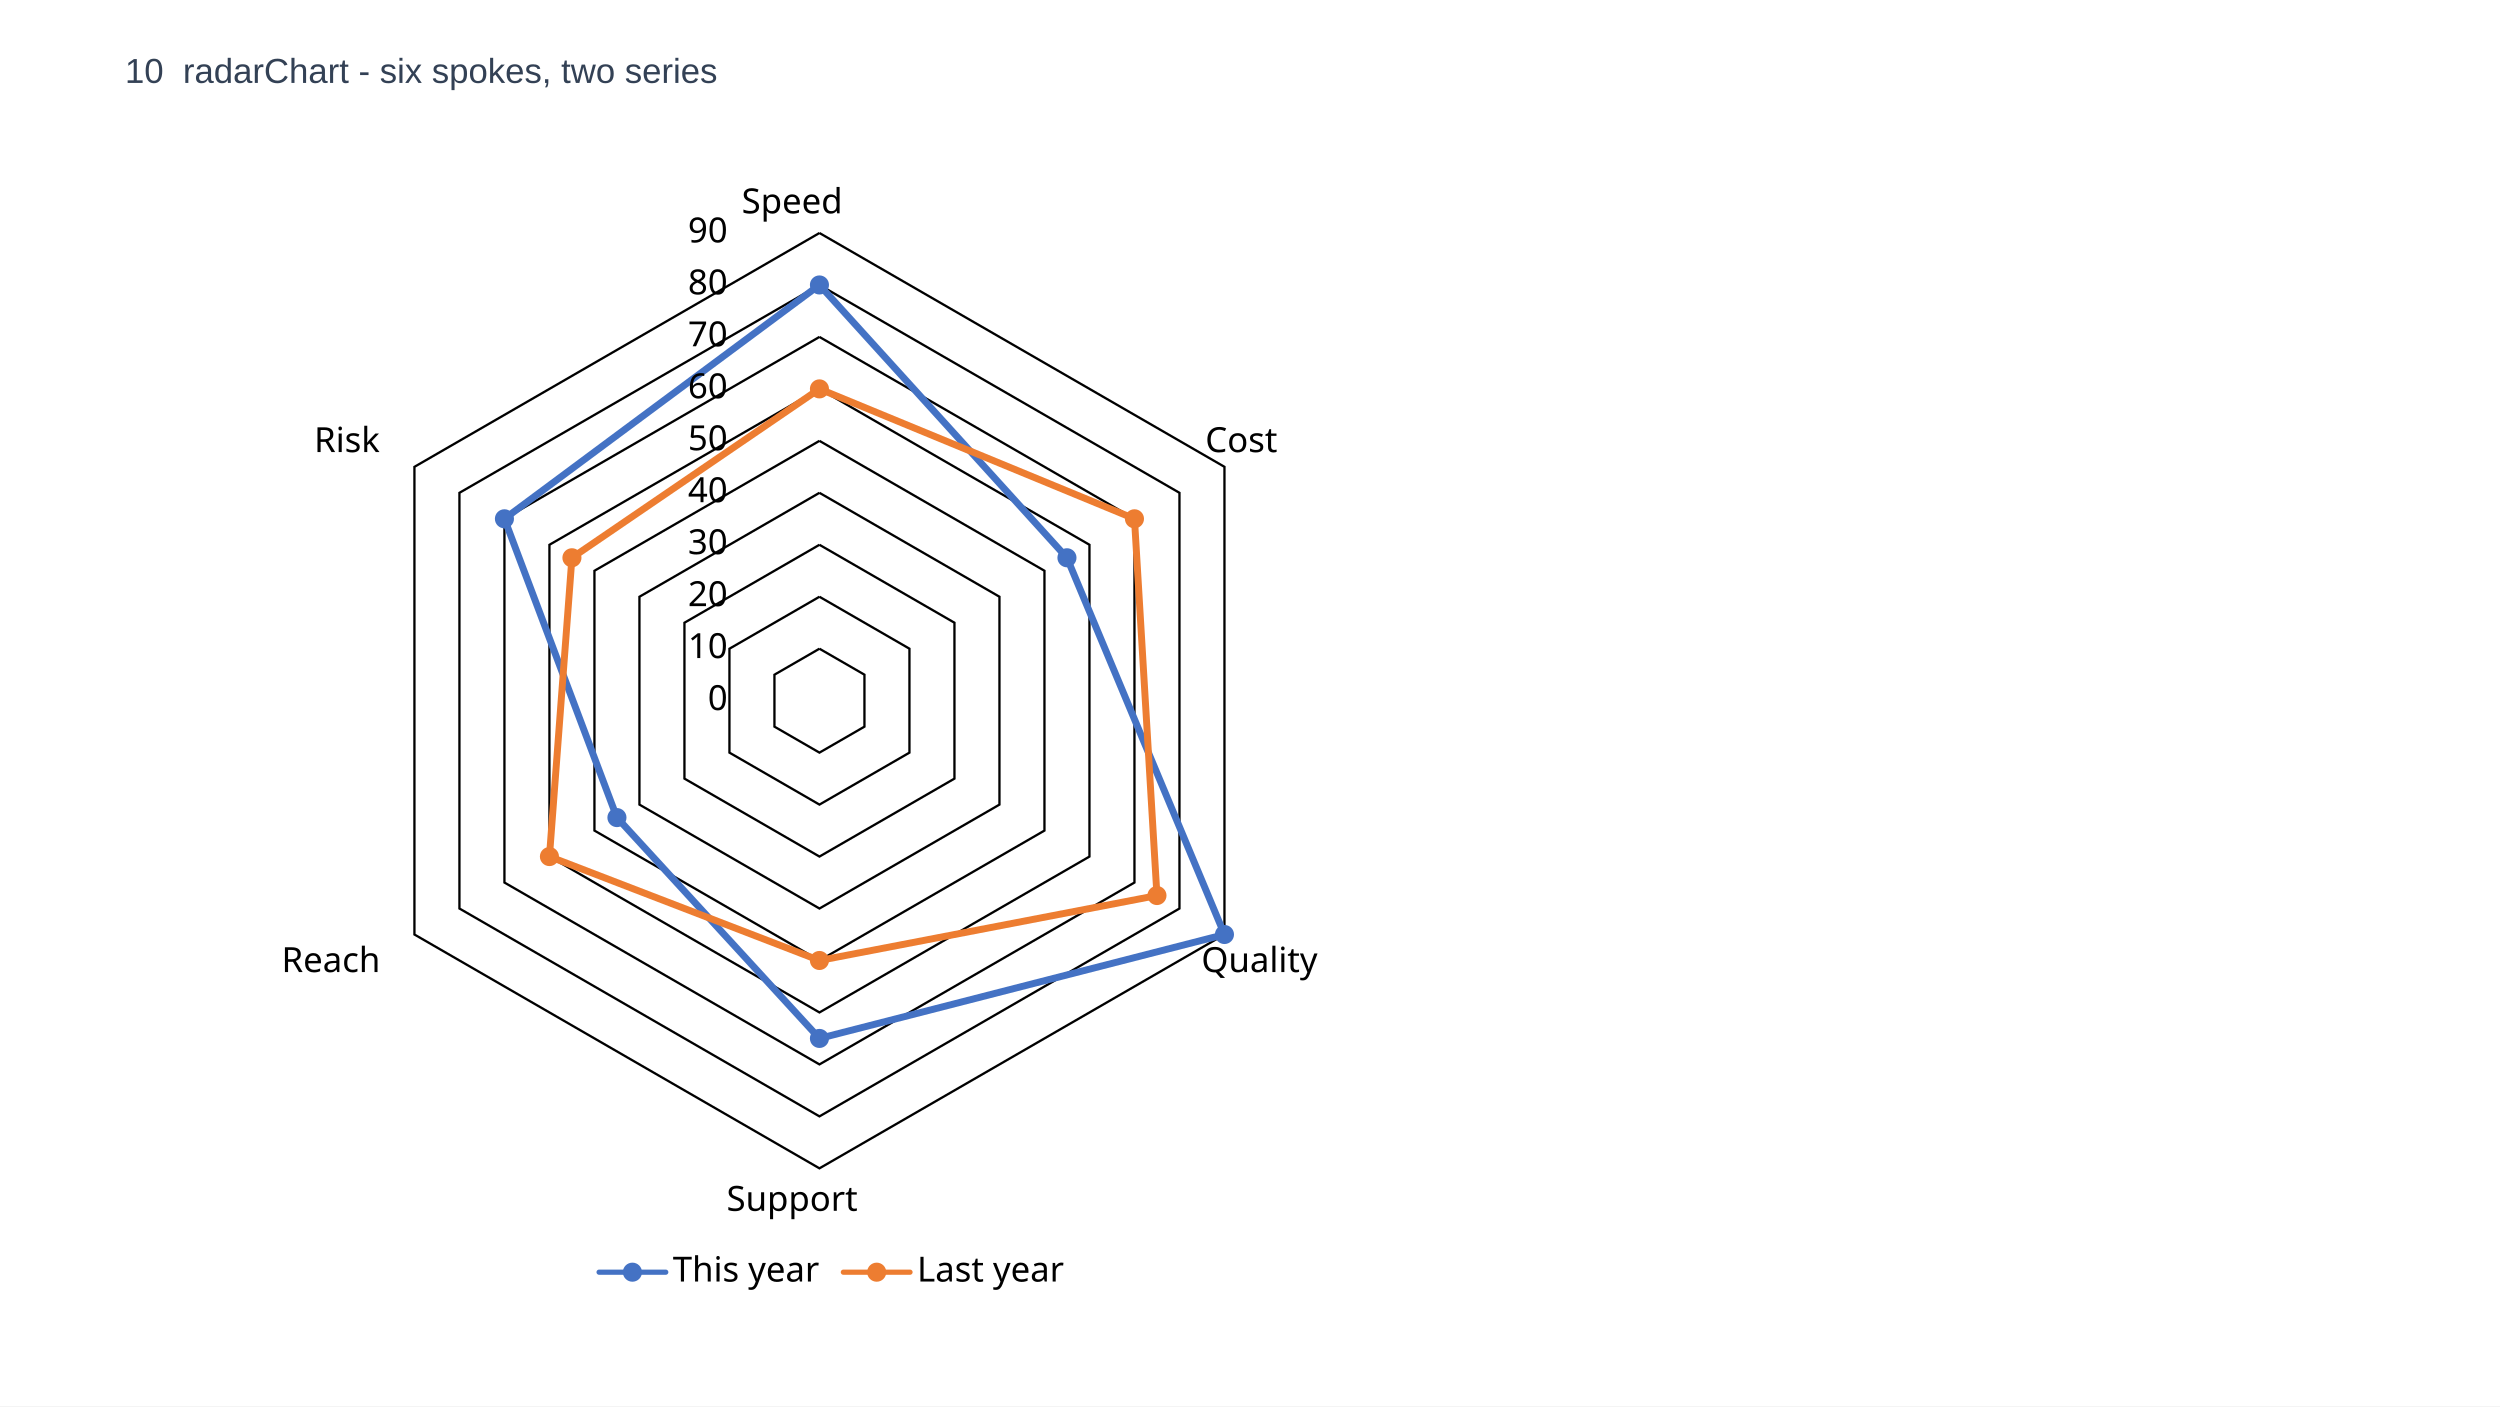
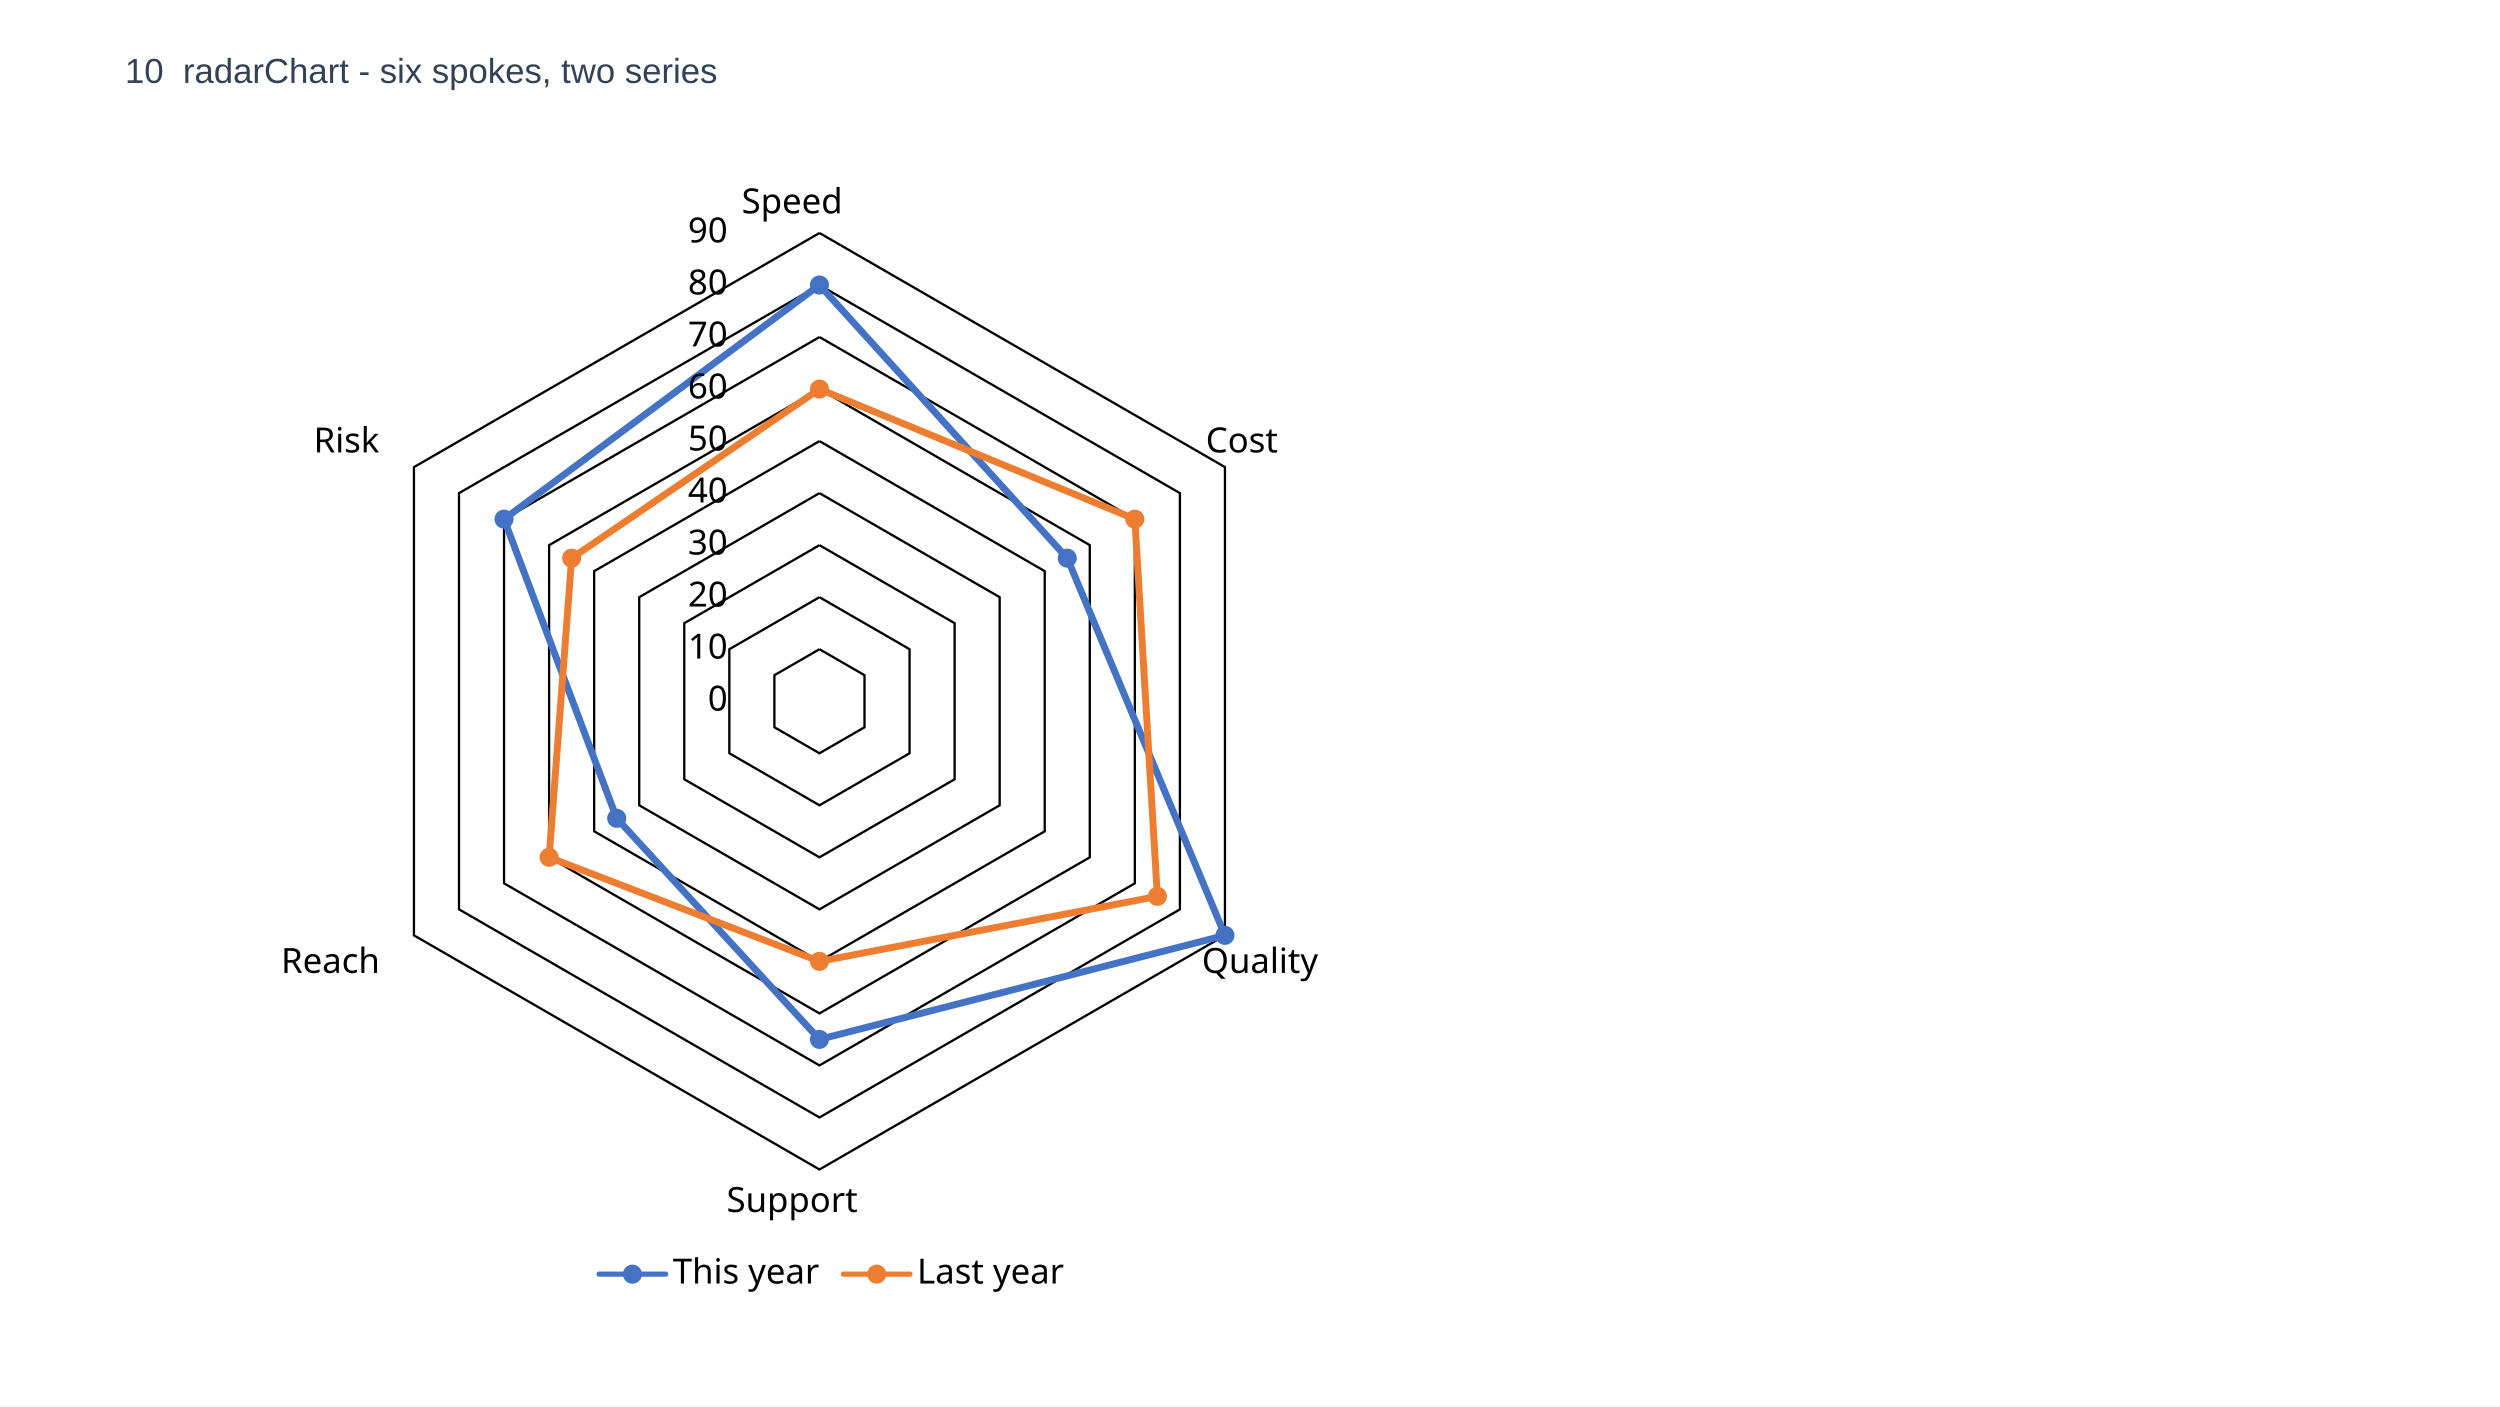
<svg xmlns="http://www.w3.org/2000/svg" viewBox="0 0 960 540" width="960" height="540">
  <rect width="960" height="540" fill="#ffffff" />
  <g role="img" aria-label="Caption" data-pptx-id="265.19" data-pptx-path="0" transform="translate(48, 18.667)">
    <rect fill="none" stroke="none" width="864" height="29.333" />
    <text x="0" y="13.174" xml:space="preserve">
      <tspan x="0" dy="0" text-anchor="start" font-size="13.333" font-family="Arial, Arimo, sans-serif" fill="#334155">10  radarChart - six spokes, two series</tspan>
    </text>
  </g>
  <g role="img" aria-label="radarChart" data-pptx-id="265.109" data-pptx-path="1" transform="translate(48, 61.333) scale(1, 1) translate(0, 0)">
-     <g transform="translate(249.386, 187.77)">
-       <path fill="none" stroke-width="0.667" stroke="#000000" d="M 12.96 0 L 25.921 7.483 L 25.921 22.448 L 12.96 29.931 L 0 22.448 L 0 7.483 L 12.96 0" transform="scale(1.333333, 1.333333)" />
-     </g>
-     <g transform="translate(232.105, 167.816)">
-       <path fill="none" stroke-width="0.667" stroke="#000000" d="M 25.921 0 L 51.842 14.966 L 51.842 44.896 L 25.921 59.862 L 0 44.896 L 0 14.966 L 25.921 0" transform="scale(1.333333, 1.333333)" />
-     </g>
-     <g transform="translate(214.825, 147.862)">
-       <path fill="none" stroke-width="0.667" stroke="#000000" d="M 38.881 0 L 77.763 22.448 L 77.763 67.344 L 38.881 89.793 L 0 67.344 L 0 22.448 L 38.881 0" transform="scale(1.333333, 1.333333)" />
-     </g>
-     <g transform="translate(197.544, 127.908)">
-       <path fill="none" stroke-width="0.667" stroke="#000000" d="M 51.842 0 L 103.684 29.931 L 103.684 89.793 L 51.842 119.724 L 0 89.793 L 0 29.931 L 51.842 0" transform="scale(1.333333, 1.333333)" />
-     </g>
-     <g transform="translate(180.264, 107.954)">
-       <path fill="none" stroke-width="0.667" stroke="#000000" d="M 64.802 0 L 129.605 37.414 L 129.605 112.241 L 64.802 149.655 L 0 112.241 L 0 37.414 L 64.802 0" transform="scale(1.333333, 1.333333)" />
-     </g>
-     <g transform="translate(162.983, 88)">
-       <path fill="none" stroke-width="0.667" stroke="#000000" d="M 77.763 0 L 155.525 44.896 L 155.525 134.689 L 77.763 179.585 L 0 134.689 L 0 44.896 L 77.763 0" transform="scale(1.333333, 1.333333)" />
-     </g>
-     <g transform="translate(145.702, 68.046)">
-       <path fill="none" stroke-width="0.667" stroke="#000000" d="M 90.723 0 L 181.446 52.379 L 181.446 157.137 L 90.723 209.516 L 0 157.137 L 0 52.379 L 90.723 0" transform="scale(1.333333, 1.333333)" />
-     </g>
-     <g transform="translate(128.422, 48.092)">
-       <path fill="none" stroke-width="0.667" stroke="#000000" d="M 103.684 0 L 207.367 59.862 L 207.367 179.585 L 103.684 239.447 L 0 179.585 L 0 59.862 L 103.684 0" transform="scale(1.333333, 1.333333)" />
-     </g>
-     <g transform="translate(111.141, 28.139)">
-       <path fill="none" stroke-width="0.667" stroke="#000000" d="M 116.644 0 L 233.288 67.344 L 233.288 202.034 L 116.644 269.378 L 0 202.034 L 0 67.344 L 116.644 0" transform="scale(1.333333, 1.333333)" />
-     </g>
-     <g transform="translate(145.702, 48.092)">
-       <path fill="none" stroke-width="2" stroke="#4472c4" stroke-linecap="round" d="M 90.723 0 L 162.006 78.569 L 207.367 187.068 L 90.723 216.999 L 32.401 153.396 L 0 67.344 L 90.723 0" transform="scale(1.333333, 1.333333)" />
-     </g>
-     <g transform="translate(263.333, 44.759)">
-       <ellipse fill="#4472c4" stroke-width="0.667" stroke="#4472c4" cx="3.333" cy="3.333" rx="3.333" ry="3.333" />
-     </g>
-     <g transform="translate(358.377, 149.517)">
-       <ellipse fill="#4472c4" stroke-width="0.667" stroke="#4472c4" cx="3.333" cy="3.333" rx="3.333" ry="3.333" />
-     </g>
-     <g transform="translate(418.859, 294.183)">
-       <ellipse fill="#4472c4" stroke-width="0.667" stroke="#4472c4" cx="3.333" cy="3.333" rx="3.333" ry="3.333" />
-     </g>
-     <g transform="translate(263.333, 334.091)">
-       <ellipse fill="#4472c4" stroke-width="0.667" stroke="#4472c4" cx="3.333" cy="3.333" rx="3.333" ry="3.333" />
-     </g>
-     <g transform="translate(185.571, 249.287)">
-       <ellipse fill="#4472c4" stroke-width="0.667" stroke="#4472c4" cx="3.333" cy="3.333" rx="3.333" ry="3.333" />
-     </g>
-     <g transform="translate(142.369, 134.552)">
-       <ellipse fill="#4472c4" stroke-width="0.667" stroke="#4472c4" cx="3.333" cy="3.333" rx="3.333" ry="3.333" />
-     </g>
-     <g transform="translate(162.983, 88)">
-       <path fill="none" stroke-width="2" stroke="#ed7d31" stroke-linecap="round" d="M 77.763 0 L 168.486 37.414 L 174.966 145.913 L 77.763 164.62 L 0 134.689 L 6.48 48.638 L 77.763 0" transform="scale(1.333333, 1.333333)" />
-     </g>
-     <g transform="translate(263.333, 84.667)">
-       <ellipse fill="#ed7d31" stroke-width="0.667" stroke="#ed7d31" cx="3.333" cy="3.333" rx="3.333" ry="3.333" />
-     </g>
-     <g transform="translate(384.298, 134.552)">
-       <ellipse fill="#ed7d31" stroke-width="0.667" stroke="#ed7d31" cx="3.333" cy="3.333" rx="3.333" ry="3.333" />
-     </g>
-     <g transform="translate(392.938, 279.218)">
-       <ellipse fill="#ed7d31" stroke-width="0.667" stroke="#ed7d31" cx="3.333" cy="3.333" rx="3.333" ry="3.333" />
-     </g>
-     <g transform="translate(263.333, 304.16)">
-       <ellipse fill="#ed7d31" stroke-width="0.667" stroke="#ed7d31" cx="3.333" cy="3.333" rx="3.333" ry="3.333" />
-     </g>
-     <g transform="translate(159.65, 264.252)">
-       <ellipse fill="#ed7d31" stroke-width="0.667" stroke="#ed7d31" cx="3.333" cy="3.333" rx="3.333" ry="3.333" />
-     </g>
-     <g transform="translate(168.29, 149.517)">
-       <ellipse fill="#ed7d31" stroke-width="0.667" stroke="#ed7d31" cx="3.333" cy="3.333" rx="3.333" ry="3.333" />
-     </g>
-     <g transform="translate(231.966, 199.08)">
+     <g transform="translate(249.365, 187.965)">
+       <path fill="none" stroke-width="0.667" stroke="#000000" d="M 12.976 0 L 25.953 7.492 L 25.953 22.476 L 12.976 29.968 L 0 22.476 L 0 7.492 L 12.976 0" transform="scale(1.333333, 1.333333)" />
+     </g>
+     <g transform="translate(232.063, 167.987)">
+       <path fill="none" stroke-width="0.667" stroke="#000000" d="M 25.953 0 L 51.905 14.984 L 51.905 44.951 L 25.953 59.935 L 0 44.951 L 0 14.984 L 25.953 0" transform="scale(1.333333, 1.333333)" />
+     </g>
+     <g transform="translate(214.761, 148.008)">
+       <path fill="none" stroke-width="0.667" stroke="#000000" d="M 38.929 0 L 77.858 22.476 L 77.858 67.427 L 38.929 89.902 L 0 67.427 L 0 22.476 L 38.929 0" transform="scale(1.333333, 1.333333)" />
+     </g>
+     <g transform="translate(197.46, 128.03)">
+       <path fill="none" stroke-width="0.667" stroke="#000000" d="M 51.905 0 L 103.81 29.968 L 103.81 89.902 L 51.905 119.87 L 0 89.902 L 0 29.968 L 51.905 0" transform="scale(1.333333, 1.333333)" />
+     </g>
+     <g transform="translate(180.158, 108.052)">
+       <path fill="none" stroke-width="0.667" stroke="#000000" d="M 64.882 0 L 129.763 37.459 L 129.763 112.378 L 64.882 149.837 L 0 112.378 L 0 37.459 L 64.882 0" transform="scale(1.333333, 1.333333)" />
+     </g>
+     <g transform="translate(162.856, 88.073)">
+       <path fill="none" stroke-width="0.667" stroke="#000000" d="M 77.858 0 L 155.715 44.951 L 155.715 134.854 L 77.858 179.805 L 0 134.854 L 0 44.951 L 77.858 0" transform="scale(1.333333, 1.333333)" />
+     </g>
+     <g transform="translate(145.555, 68.095)">
+       <path fill="none" stroke-width="0.667" stroke="#000000" d="M 90.834 0 L 181.668 52.443 L 181.668 157.329 L 90.834 209.772 L 0 157.329 L 0 52.443 L 90.834 0" transform="scale(1.333333, 1.333333)" />
+     </g>
+     <g transform="translate(128.253, 48.117)">
+       <path fill="none" stroke-width="0.667" stroke="#000000" d="M 103.81 0 L 207.621 59.935 L 207.621 179.805 L 103.81 239.74 L 0 179.805 L 0 59.935 L 103.81 0" transform="scale(1.333333, 1.333333)" />
+     </g>
+     <g transform="translate(110.951, 28.139)">
+       <path fill="none" stroke-width="0.667" stroke="#000000" d="M 116.787 0 L 233.573 67.427 L 233.573 202.28 L 116.787 269.707 L 0 202.28 L 0 67.427 L 116.787 0" transform="scale(1.333333, 1.333333)" />
+     </g>
+     <g transform="translate(145.555, 48.117)">
+       <path fill="none" stroke-width="2" stroke="#4472c4" stroke-linecap="round" d="M 90.834 0 L 162.204 78.665 L 207.621 187.297 L 90.834 217.264 L 32.441 153.583 L 0 67.427 L 90.834 0" transform="scale(1.333333, 1.333333)" />
+     </g>
+     <g transform="translate(263.333, 44.784)">
+       <ellipse fill="#4472c4" stroke-width="0.667" stroke="#4472c4" cx="3.333" cy="3.333" rx="3.333" ry="3.333" />
+     </g>
+     <g transform="translate(358.493, 149.67)">
+       <ellipse fill="#4472c4" stroke-width="0.667" stroke="#4472c4" cx="3.333" cy="3.333" rx="3.333" ry="3.333" />
+     </g>
+     <g transform="translate(419.049, 294.512)">
+       <ellipse fill="#4472c4" stroke-width="0.667" stroke="#4472c4" cx="3.333" cy="3.333" rx="3.333" ry="3.333" />
+     </g>
+     <g transform="translate(263.333, 334.469)">
+       <ellipse fill="#4472c4" stroke-width="0.667" stroke="#4472c4" cx="3.333" cy="3.333" rx="3.333" ry="3.333" />
+     </g>
+     <g transform="translate(185.476, 249.561)">
+       <ellipse fill="#4472c4" stroke-width="0.667" stroke="#4472c4" cx="3.333" cy="3.333" rx="3.333" ry="3.333" />
+     </g>
+     <g transform="translate(142.221, 134.686)">
+       <ellipse fill="#4472c4" stroke-width="0.667" stroke="#4472c4" cx="3.333" cy="3.333" rx="3.333" ry="3.333" />
+     </g>
+     <g transform="translate(162.856, 88.073)">
+       <path fill="none" stroke-width="2" stroke="#ed7d31" stroke-linecap="round" d="M 77.858 0 L 168.692 37.459 L 175.18 146.091 L 77.858 164.821 L 0 134.854 L 6.488 48.697 L 77.858 0" transform="scale(1.333333, 1.333333)" />
+     </g>
+     <g transform="translate(263.333, 84.74)">
+       <ellipse fill="#ed7d31" stroke-width="0.667" stroke="#ed7d31" cx="3.333" cy="3.333" rx="3.333" ry="3.333" />
+     </g>
+     <g transform="translate(384.445, 134.686)">
+       <ellipse fill="#ed7d31" stroke-width="0.667" stroke="#ed7d31" cx="3.333" cy="3.333" rx="3.333" ry="3.333" />
+     </g>
+     <g transform="translate(393.096, 279.529)">
+       <ellipse fill="#ed7d31" stroke-width="0.667" stroke="#ed7d31" cx="3.333" cy="3.333" rx="3.333" ry="3.333" />
+     </g>
+     <g transform="translate(263.333, 304.502)">
+       <ellipse fill="#ed7d31" stroke-width="0.667" stroke="#ed7d31" cx="3.333" cy="3.333" rx="3.333" ry="3.333" />
+     </g>
+     <g transform="translate(159.523, 264.545)">
+       <ellipse fill="#ed7d31" stroke-width="0.667" stroke="#ed7d31" cx="3.333" cy="3.333" rx="3.333" ry="3.333" />
+     </g>
+     <g transform="translate(168.174, 149.67)">
+       <ellipse fill="#ed7d31" stroke-width="0.667" stroke="#ed7d31" cx="3.333" cy="3.333" rx="3.333" ry="3.333" />
+     </g>
+     <g transform="translate(231.966, 199.3)">
      <rect fill="none" stroke="none" width="20.456" height="24.414" />
      <text x="0" y="12.243" xml:space="preserve">
        <tspan x="20.456" dy="0" text-anchor="end" font-size="13.333" font-family="Aptos, Carlito, sans-serif" fill="#000000">0</tspan>
      </text>
    </g>
-     <g transform="translate(224.844, 179.127)">
+     <g transform="translate(224.844, 179.322)">
      <rect fill="none" stroke="none" width="27.578" height="24.414" />
      <text x="0" y="12.243" xml:space="preserve">
        <tspan x="27.578" dy="0" text-anchor="end" font-size="13.333" font-family="Aptos, Carlito, sans-serif" fill="#000000">10</tspan>
      </text>
    </g>
-     <g transform="translate(224.844, 159.173)">
+     <g transform="translate(224.844, 159.343)">
      <rect fill="none" stroke="none" width="27.578" height="24.414" />
      <text x="0" y="12.243" xml:space="preserve">
        <tspan x="27.578" dy="0" text-anchor="end" font-size="13.333" font-family="Aptos, Carlito, sans-serif" fill="#000000">20</tspan>
      </text>
    </g>
-     <g transform="translate(224.844, 139.219)">
+     <g transform="translate(224.844, 139.365)">
      <rect fill="none" stroke="none" width="27.578" height="24.414" />
      <text x="0" y="12.243" xml:space="preserve">
        <tspan x="27.578" dy="0" text-anchor="end" font-size="13.333" font-family="Aptos, Carlito, sans-serif" fill="#000000">30</tspan>
      </text>
    </g>
-     <g transform="translate(224.844, 119.265)">
+     <g transform="translate(224.844, 119.387)">
      <rect fill="none" stroke="none" width="27.578" height="24.414" />
      <text x="0" y="12.243" xml:space="preserve">
        <tspan x="27.578" dy="0" text-anchor="end" font-size="13.333" font-family="Aptos, Carlito, sans-serif" fill="#000000">40</tspan>
      </text>
    </g>
-     <g transform="translate(224.844, 99.311)">
+     <g transform="translate(224.844, 99.408)">
      <rect fill="none" stroke="none" width="27.578" height="24.414" />
      <text x="0" y="12.243" xml:space="preserve">
        <tspan x="27.578" dy="0" text-anchor="end" font-size="13.333" font-family="Aptos, Carlito, sans-serif" fill="#000000">50</tspan>
      </text>
    </g>
-     <g transform="translate(224.844, 79.357)">
+     <g transform="translate(224.844, 79.43)">
      <rect fill="none" stroke="none" width="27.578" height="24.414" />
      <text x="0" y="12.243" xml:space="preserve">
        <tspan x="27.578" dy="0" text-anchor="end" font-size="13.333" font-family="Aptos, Carlito, sans-serif" fill="#000000">60</tspan>
      </text>
    </g>
-     <g transform="translate(224.844, 59.403)">
+     <g transform="translate(224.844, 59.452)">
      <rect fill="none" stroke="none" width="27.578" height="24.414" />
      <text x="0" y="12.243" xml:space="preserve">
        <tspan x="27.578" dy="0" text-anchor="end" font-size="13.333" font-family="Aptos, Carlito, sans-serif" fill="#000000">70</tspan>
      </text>
    </g>
-     <g transform="translate(224.844, 39.449)">
+     <g transform="translate(224.844, 39.473)">
      <rect fill="none" stroke="none" width="27.578" height="24.414" />
      <text x="0" y="12.243" xml:space="preserve">
        <tspan x="27.578" dy="0" text-anchor="end" font-size="13.333" font-family="Aptos, Carlito, sans-serif" fill="#000000">80</tspan>
      </text>
    </g>
    <g transform="translate(224.844, 19.495)">
      <rect fill="none" stroke="none" width="27.578" height="24.414" />
      <text x="0" y="12.243" xml:space="preserve">
        <tspan x="27.578" dy="0" text-anchor="end" font-size="13.333" font-family="Aptos, Carlito, sans-serif" fill="#000000">90</tspan>
      </text>
    </g>
    <g transform="translate(241.725, 8.339)">
      <rect fill="none" stroke="none" width="49.883" height="24.414" />
      <text x="0" y="12.243" xml:space="preserve">
        <tspan x="24.941" dy="0" text-anchor="middle" font-size="13.333" font-family="Aptos, Carlito, sans-serif" fill="#000000">Speed</tspan>
      </text>
    </g>
-     <g transform="translate(418.816, 100.031)">
+     <g transform="translate(419.006, 100.141)">
      <rect fill="none" stroke="none" width="40.71" height="24.414" />
      <text x="0" y="12.243" xml:space="preserve">
        <tspan x="20.355" dy="0" text-anchor="middle" font-size="13.333" font-family="Aptos, Carlito, sans-serif" fill="#000000">Cost</tspan>
      </text>
    </g>
-     <g transform="translate(418.816, 299.693)">
+     <g transform="translate(419.006, 300.022)">
      <rect fill="none" stroke="none" width="54.622" height="24.414" />
      <text x="0" y="12.243" xml:space="preserve">
        <tspan x="27.311" dy="0" text-anchor="middle" font-size="13.333" font-family="Aptos, Carlito, sans-serif" fill="#000000">Quality</tspan>
      </text>
    </g>
-     <g transform="translate(236.96, 391.385)">
+     <g transform="translate(236.96, 391.824)">
      <rect fill="none" stroke="none" width="59.414" height="24.414" />
      <text x="0" y="12.243" xml:space="preserve">
        <tspan x="29.707" dy="0" text-anchor="middle" font-size="13.333" font-family="Aptos, Carlito, sans-serif" fill="#000000">Support</tspan>
      </text>
    </g>
-     <g transform="translate(64.647, 299.693)">
+     <g transform="translate(64.457, 300.022)">
      <rect fill="none" stroke="none" width="49.87" height="24.414" />
      <text x="0" y="12.243" xml:space="preserve">
        <tspan x="24.935" dy="0" text-anchor="middle" font-size="13.333" font-family="Aptos, Carlito, sans-serif" fill="#000000">Reach</tspan>
      </text>
    </g>
-     <g transform="translate(76.952, 100.031)">
+     <g transform="translate(76.762, 100.141)">
      <rect fill="none" stroke="none" width="37.565" height="24.414" />
      <text x="0" y="12.243" xml:space="preserve">
        <tspan x="18.783" dy="0" text-anchor="middle" font-size="13.333" font-family="Aptos, Carlito, sans-serif" fill="#000000">Risk</tspan>
      </text>
    </g>
-     <g transform="translate(182.049, 427.187)">
+     <g transform="translate(182.049, 427.943)">
      <line stroke-width="2" stroke="#4472c4" stroke-linecap="round" fill="none" x1="0" y1="0" x2="25.6" y2="0" />
    </g>
-     <g transform="translate(191.516, 423.853)">
-       <ellipse fill="#4472c4" stroke-width="0.667" stroke="#4472c4" cx="3.333" cy="3.333" rx="3.333" ry="3.333" />
-     </g>
-     <g transform="translate(210.349, 418.543)">
+     <g transform="translate(191.516, 424.61)">
+       <ellipse fill="#4472c4" stroke-width="0.667" stroke="#4472c4" cx="3.333" cy="3.333" rx="3.333" ry="3.333" />
+     </g>
+     <g transform="translate(210.349, 419.3)">
      <rect fill="none" stroke="none" width="64.03" height="24.414" />
      <text x="0" y="12.243" xml:space="preserve">
        <tspan x="0" dy="0" text-anchor="start" font-size="13.333" font-family="Aptos, Carlito, sans-serif" fill="#000000">This year</tspan>
      </text>
    </g>
-     <g transform="translate(275.848, 427.187)">
+     <g transform="translate(275.848, 427.943)">
      <line stroke-width="2" stroke="#ed7d31" stroke-linecap="round" fill="none" x1="0" y1="0" x2="25.6" y2="0" />
    </g>
-     <g transform="translate(285.315, 423.853)">
-       <ellipse fill="#ed7d31" stroke-width="0.667" stroke="#ed7d31" cx="3.333" cy="3.333" rx="3.333" ry="3.333" />
-     </g>
-     <g transform="translate(304.148, 418.543)">
+     <g transform="translate(285.315, 424.61)">
+       <ellipse fill="#ed7d31" stroke-width="0.667" stroke="#ed7d31" cx="3.333" cy="3.333" rx="3.333" ry="3.333" />
+     </g>
+     <g transform="translate(304.148, 419.3)">
      <rect fill="none" stroke="none" width="65.169" height="24.414" />
      <text x="0" y="12.243" xml:space="preserve">
        <tspan x="0" dy="0" text-anchor="start" font-size="13.333" font-family="Aptos, Carlito, sans-serif" fill="#000000">Last year</tspan>
      </text>
    </g>
  </g>
</svg>
